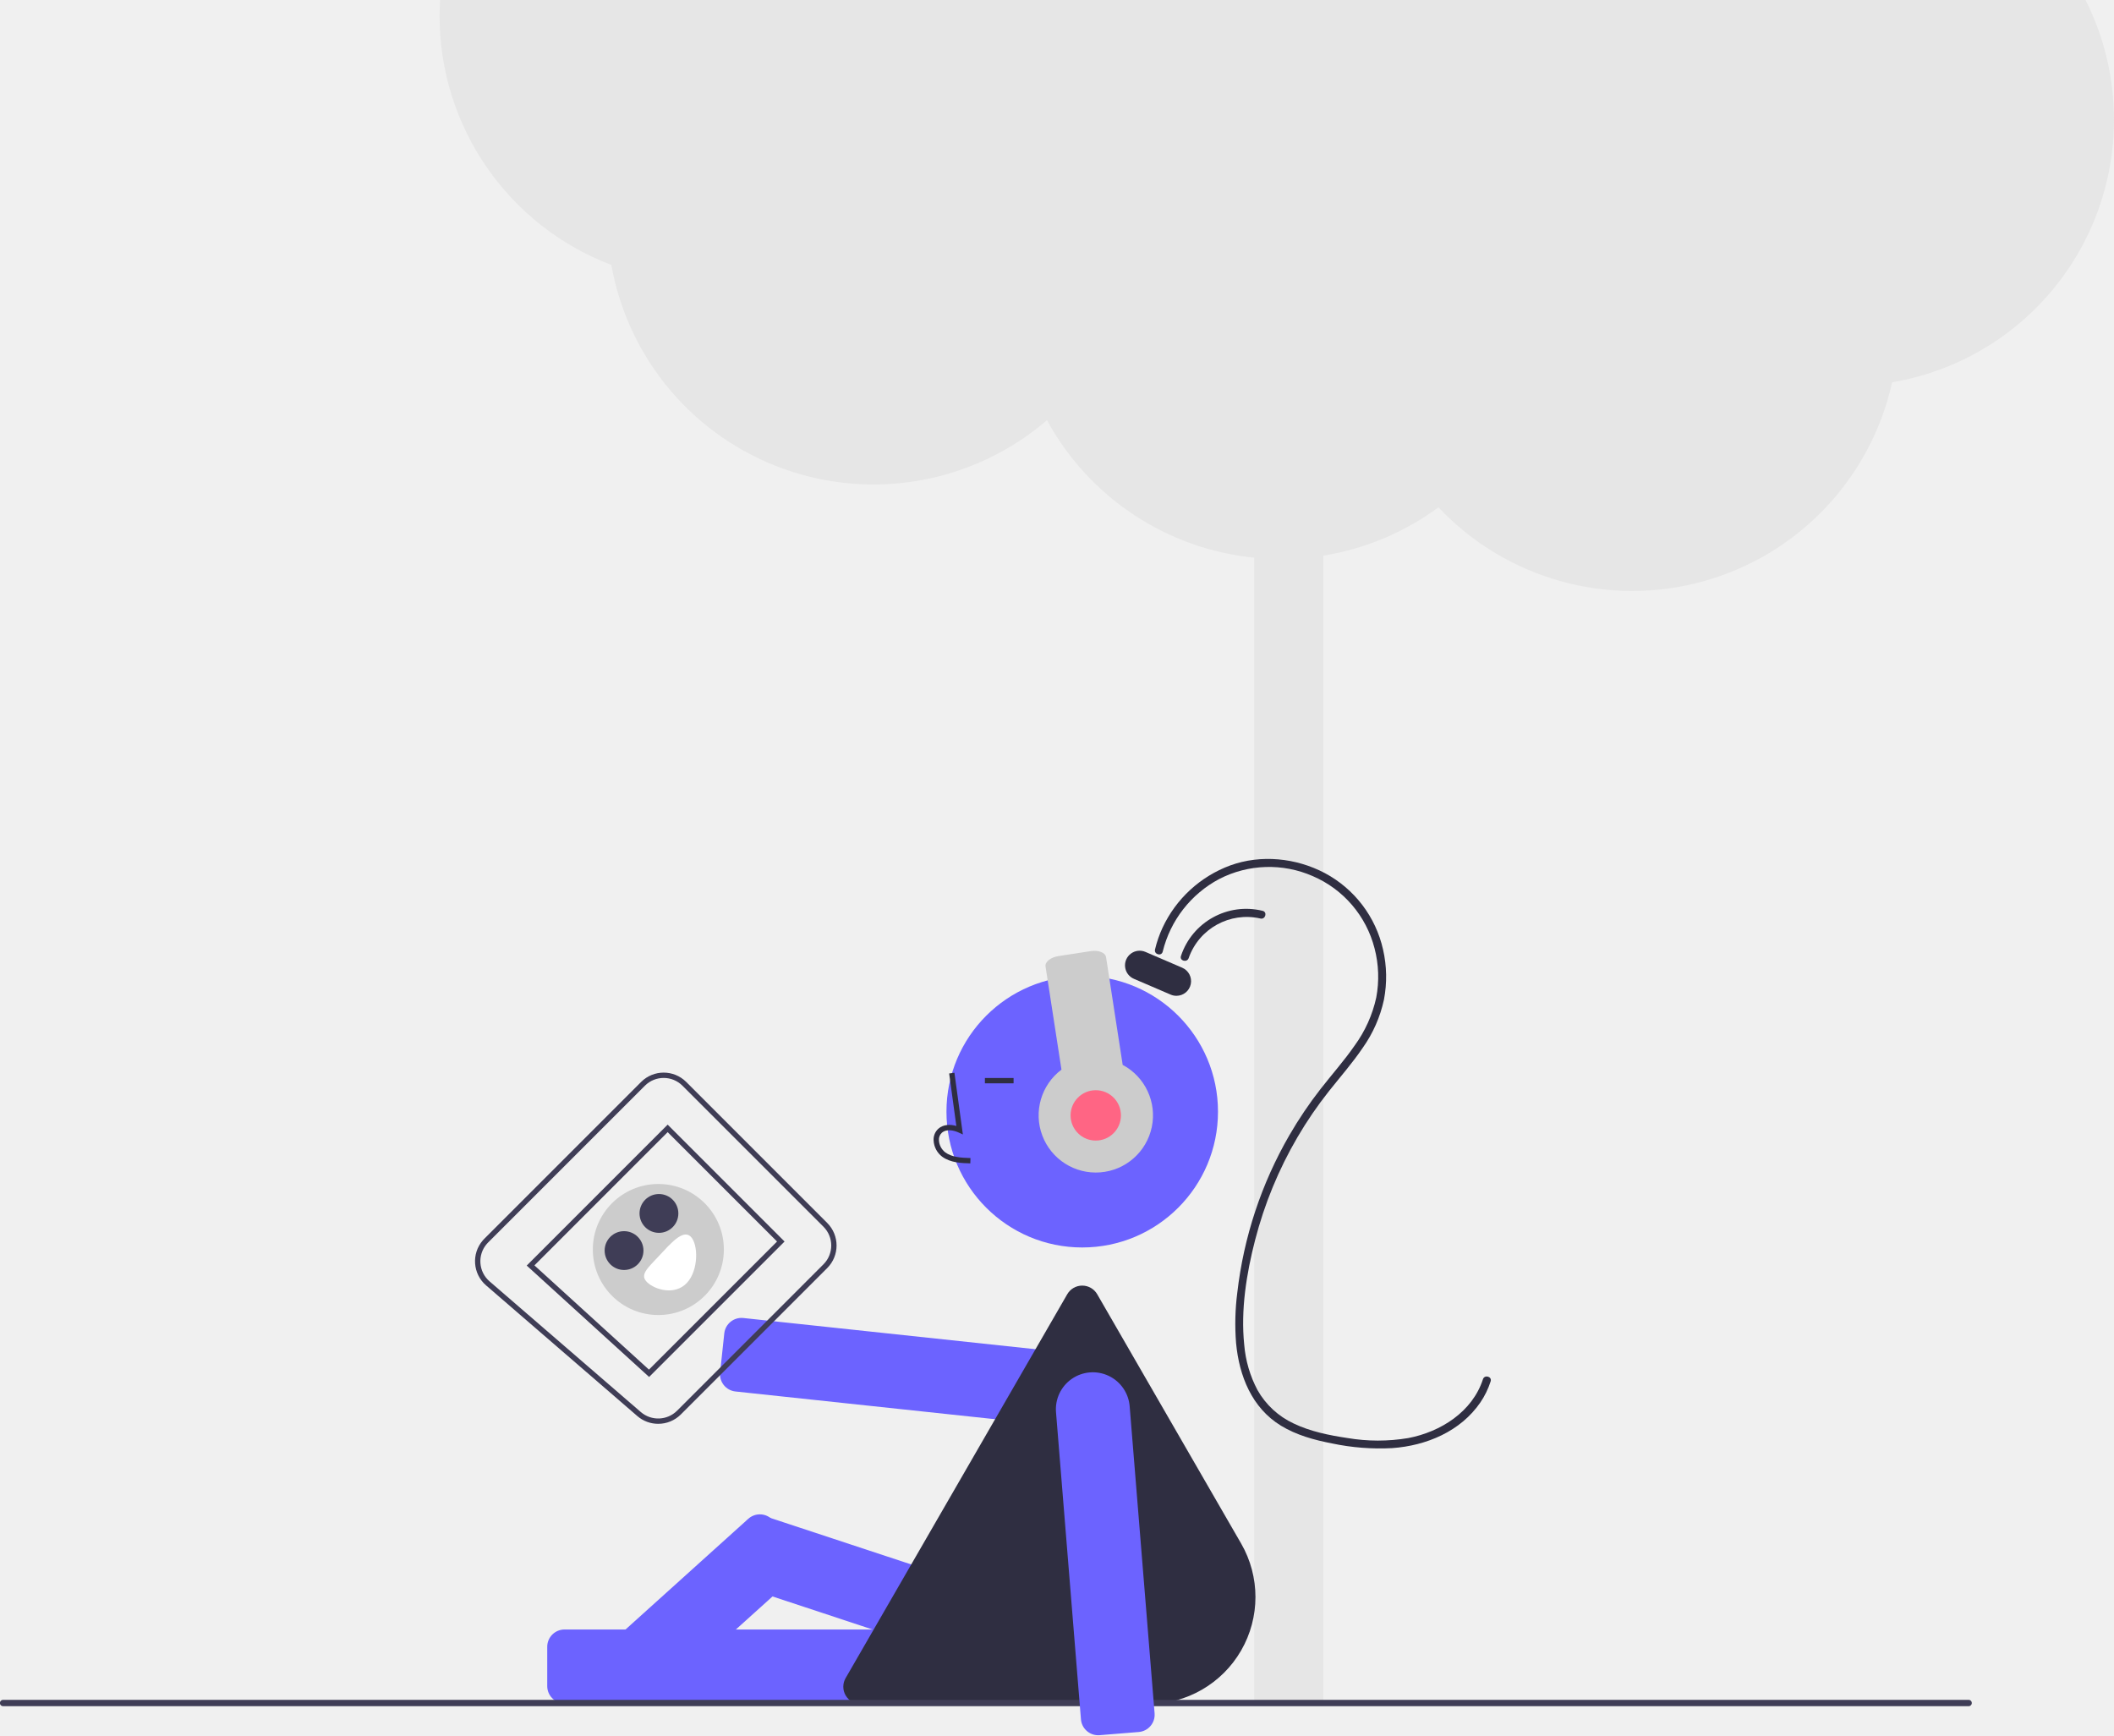
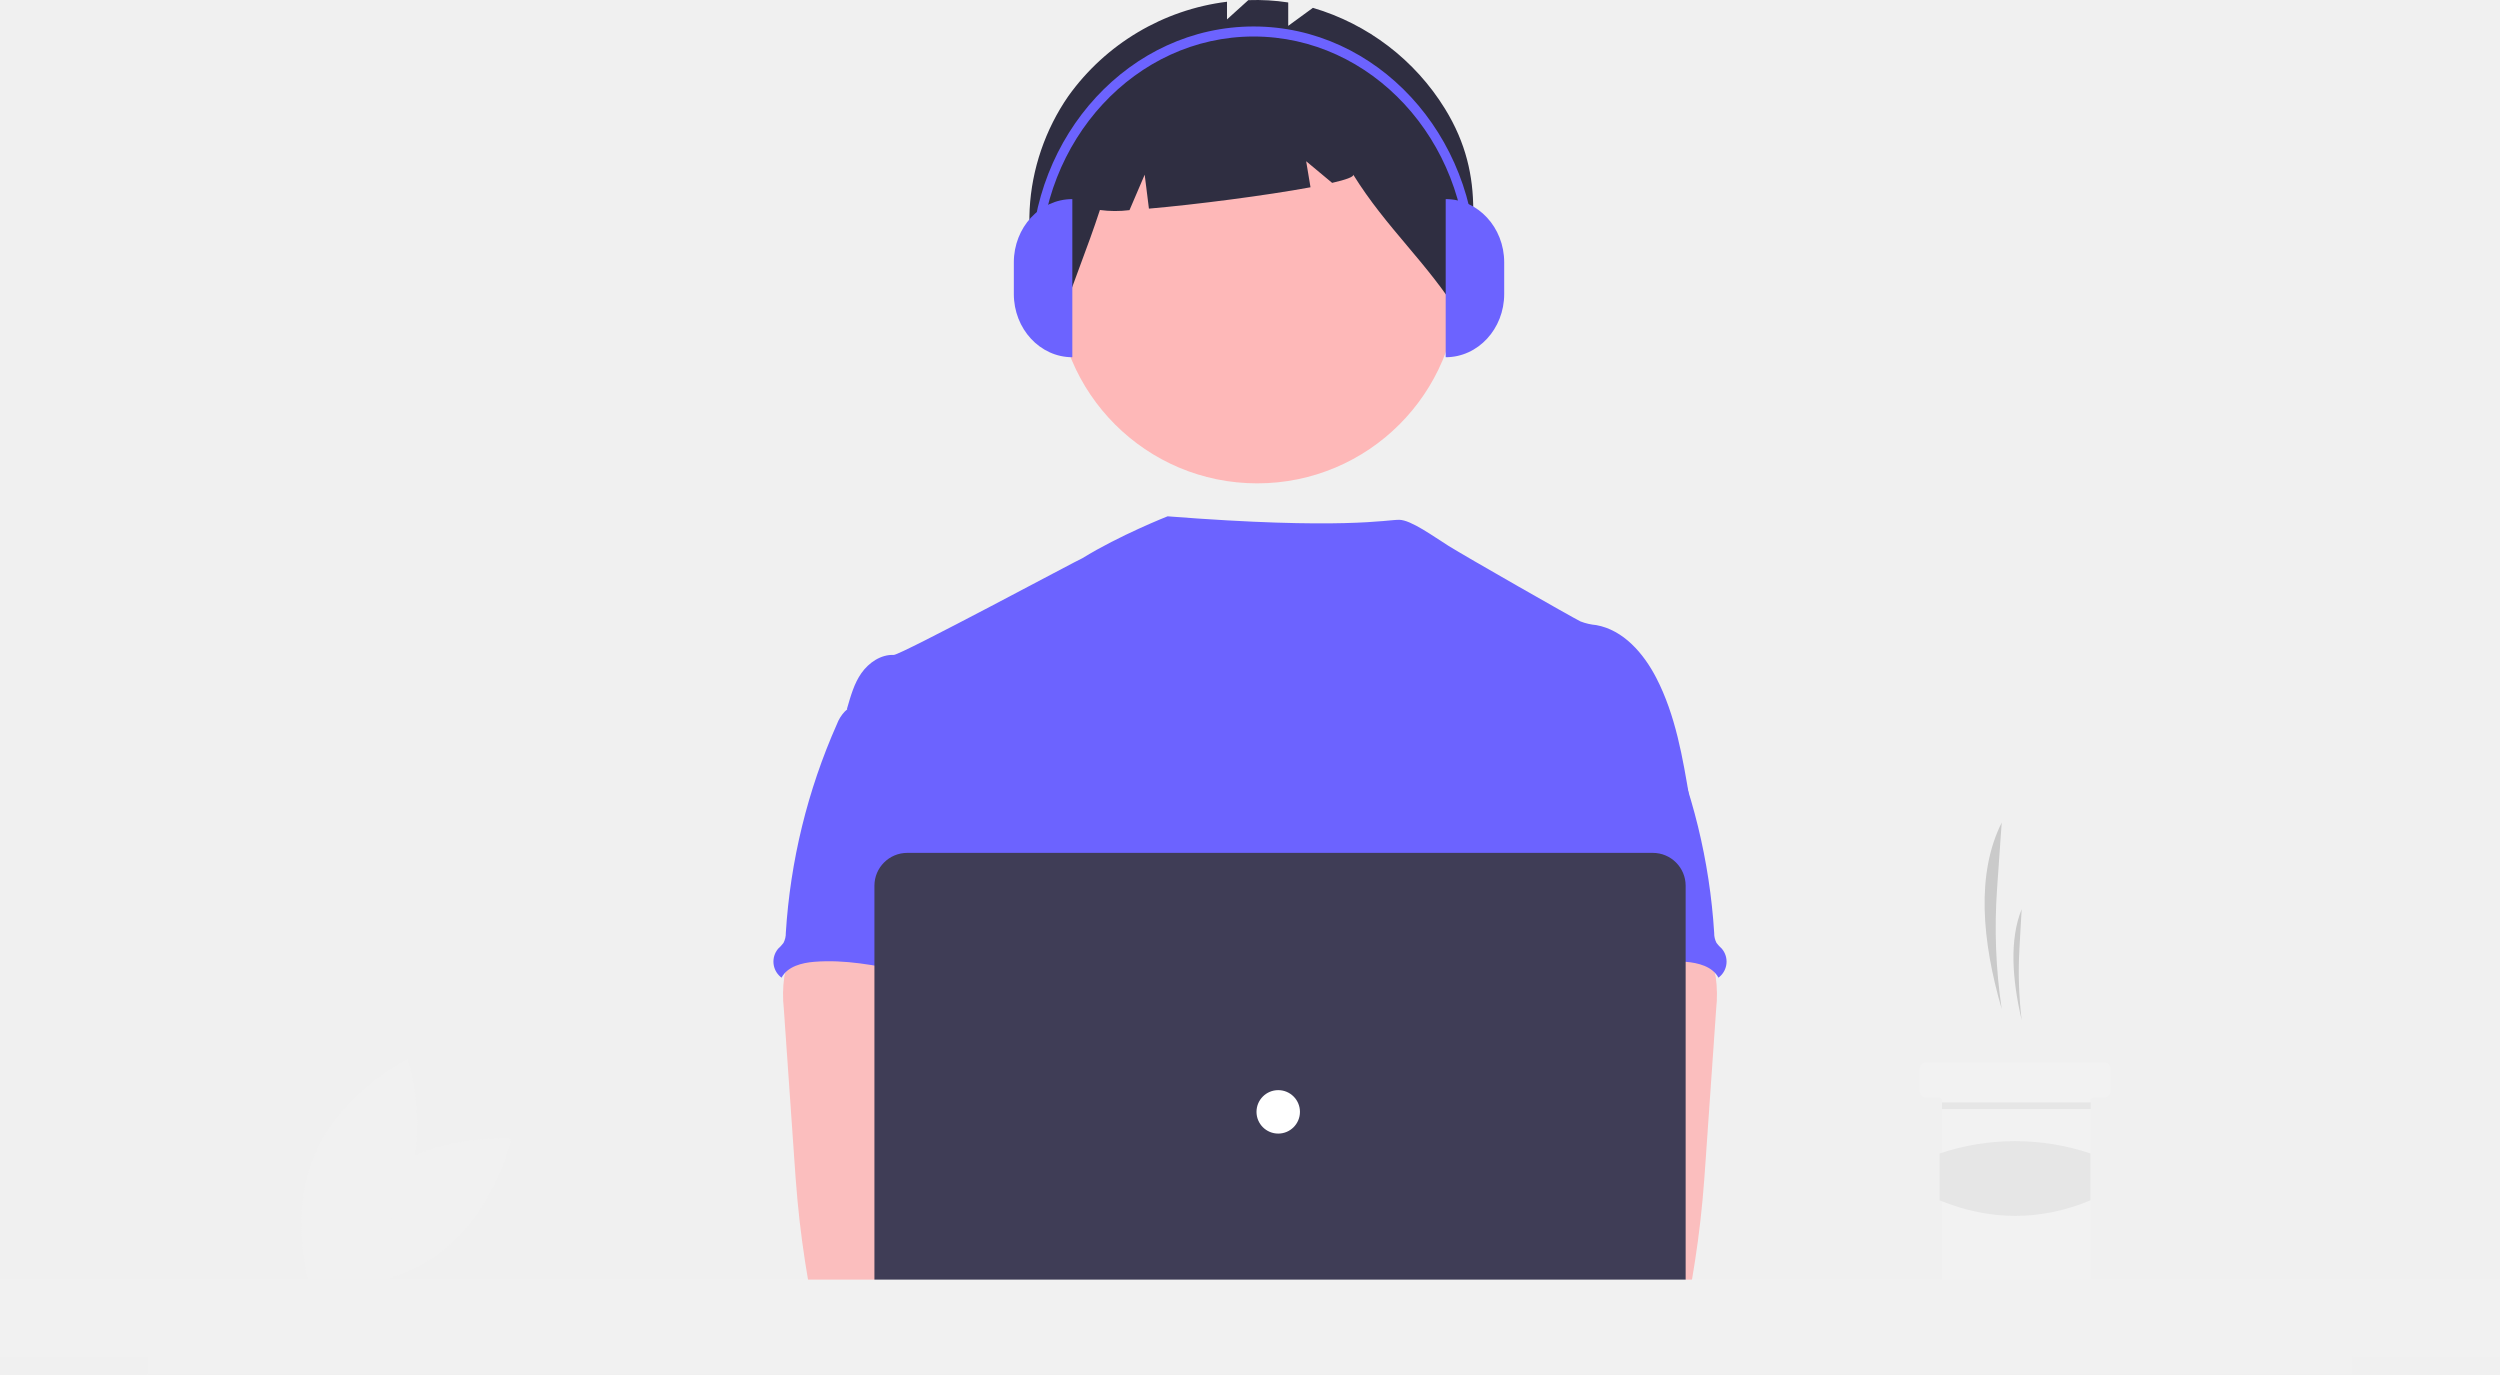
- <svg xmlns="http://www.w3.org/2000/svg" data-name="Layer 1" width="794.124" height="651.849" viewBox="0 0 794.124 651.849">
-   <path d="M986.376,124.075H368.246c-.117,1.986-.184,3.985-.184,6A100.032,100.032,0,0,0,432.594,223.595a100.01,100.01,0,0,0,163.638,58.326,100.029,100.029,0,0,0,77.83,51.653V765.075h26V332.796a99.501,99.501,0,0,0,43.225-18.144A100.006,100.006,0,0,0,913.713,267.688a100.028,100.028,0,0,0,72.663-143.612Z" transform="translate(-202.9382 -124.0754)" fill="#e6e6e6" />
-   <path d="M595.701,659.15a14.096,14.096,0,0,1-1.5-.08L479.22,646.792a6.5,6.5,0,0,1-5.773-7.153l1.567-14.676.497.053-.497-.053a6.507,6.507,0,0,1,7.153-5.773L597.148,631.467a13.881,13.881,0,0,1-1.447,27.683Z" transform="translate(-202.9382 -124.0754)" fill="#6c63ff" />
-   <path d="M538.021,763.957H415.007a6.507,6.507,0,0,1-6.5-6.5V742.698a6.507,6.507,0,0,1,6.5-6.5H538.021a6.507,6.507,0,0,1,6.5,6.5v14.759A6.507,6.507,0,0,1,538.021,763.957Z" transform="translate(-202.9382 -124.0754)" fill="#6c63ff" />
-   <path d="M600.42,758.873a6.489,6.489,0,0,1-2.045-.331L481.564,719.973a6.507,6.507,0,0,1-4.135-8.21l4.628-14.015.475.157-.475-.157a6.5,6.5,0,0,1,8.21-4.134l116.812,38.569a6.507,6.507,0,0,1,4.135,8.21L606.586,754.408a6.509,6.509,0,0,1-6.166,4.465Z" transform="translate(-202.9382 -124.0754)" fill="#6c63ff" />
-   <path d="M445.85,764.179q-.171,0-.344-.009a6.456,6.456,0,0,1-4.492-2.139l-9.884-10.961a6.508,6.508,0,0,1,.475-9.18l52.425-47.269a6.501,6.501,0,0,1,9.18.475l9.884,10.962a6.508,6.508,0,0,1-.475,9.18l-52.425,47.269A6.453,6.453,0,0,1,445.85,764.179Z" transform="translate(-202.9382 -124.0754)" fill="#6c63ff" />
-   <circle cx="406.538" cy="417.616" r="51" fill="#6c63ff" />
-   <path d="M634.357,764.192H526.236a6.486,6.486,0,0,1-5.629-9.75l83.241-144.177a6.5,6.5,0,0,1,11.259,0l54.061,93.636a40.194,40.194,0,0,1-34.809,60.291Z" transform="translate(-202.9382 -124.0754)" fill="#2f2e41" />
-   <path d="M567.439,561.101c-3.306-.092-7.42-.207-10.59-2.522a8.134,8.134,0,0,1-3.2-6.072,5.471,5.471,0,0,1,1.86-4.494c1.655-1.399,4.073-1.727,6.678-.961l-2.699-19.726,1.981-.271,3.173,23.19-1.655-.759c-1.918-.88-4.552-1.327-6.188.055a3.515,3.515,0,0,0-1.153,2.896,6.147,6.147,0,0,0,2.381,4.528c2.467,1.802,5.746,2.034,9.466,2.138Z" transform="translate(-202.9382 -124.0754)" fill="#2f2e41" />
-   <rect x="369.979" y="404.952" width="10.772" height="2" fill="#2f2e41" />
-   <path d="M639.715,481.544A42.233,42.233,0,0,1,660.961,454.266a40.882,40.882,0,0,1,35.083-1.089,40.417,40.417,0,0,1,23.244,27.143,42.153,42.153,0,0,1,.64,18.489,47.958,47.958,0,0,1-8.098,18.002c-3.951,5.721-8.595,10.913-12.859,16.394a152.005,152.005,0,0,0-11.666,17.3,153.066,153.066,0,0,0-19.574,59.127,91.18,91.18,0,0,0-.459,18.984c1.148,12.286,5.908,24.32,16.833,31.005,5.808,3.554,12.511,5.39,19.142,6.674A87.126,87.126,0,0,0,725.903,668.066c12.843-.913,25.695-6.272,33.154-17.187a30.621,30.621,0,0,0,3.838-7.885c.594-1.842-2.302-2.63-2.893-.798-3.951,12.248-15.94,19.797-28.074,22.099a68.674,68.674,0,0,1-22.826-.022c-6.862-1.025-13.934-2.443-20.224-5.471a30.284,30.284,0,0,1-13.559-12.535,44.192,44.192,0,0,1-4.994-17.088c-1.337-13.084.84-26.629,4.1-39.285a151.203,151.203,0,0,1,15.899-38.613,148.487,148.487,0,0,1,11.814-17.286c4.297-5.417,8.882-10.627,12.757-16.366a49.304,49.304,0,0,0,7.925-18.022,45.676,45.676,0,0,0-.326-18.785,43.288,43.288,0,0,0-21.891-28.775c-10.808-5.701-23.976-7.066-35.537-2.865a45.386,45.386,0,0,0-25.41,23.375,43.268,43.268,0,0,0-2.835,8.19c-.442,1.878,2.45,2.679,2.893.798Z" transform="translate(-202.9382 -124.0754)" fill="#2f2e41" />
-   <path d="M649.463,483.983a23.094,23.094,0,0,1,26.966-14.861c1.878.439,2.68-2.453.798-2.893a25.815,25.815,0,0,0-30.657,16.956c-.629,1.83,2.268,2.615,2.893.798Z" transform="translate(-202.9382 -124.0754)" fill="#2f2e41" />
-   <path d="M644.859,498.154a5.47,5.47,0,0,1-2.164-.447l-13.781-5.923a5.5,5.5,0,1,1,4.343-10.106l13.781,5.923a5.5,5.5,0,0,1-2.18,10.553Z" transform="translate(-202.9382 -124.0754)" fill="#2f2e41" />
-   <path d="M942.423,765.01h-738.294a1.191,1.191,0,1,1,0-2.381h738.294a1.191,1.191,0,1,1,0,2.381Z" transform="translate(-202.9382 -124.0754)" fill="#3f3d56" />
-   <path d="M624.675,524.105l-6.249-40.49c-.261-1.693-2.845-2.699-5.77-2.248l-12.137,1.873c-2.925.452-5.085,2.19-4.824,3.883l5.983,38.769a21.481,21.481,0,1,0,22.997-1.787Z" transform="translate(-202.9382 -124.0754)" fill="#ccc" />
-   <circle cx="411.624" cy="419" r="9.46" fill="#ff6584" />
-   <path d="M450.193,658.937a11.943,11.943,0,0,1-7.827-2.898l-56.834-49.102a11.983,11.983,0,0,1-1.233-16.902q.285-.33.594-.639l58.88-58.88a11.982,11.982,0,0,1,16.947,0l52.968,52.967a11.997,11.997,0,0,1,0,16.947L458.674,655.444A11.965,11.965,0,0,1,450.193,658.937Zm-64.593-68.834.707.707c-.171.171-.337.35-.495.533a9.983,9.983,0,0,0,1.028,14.081l56.834,49.102a10.022,10.022,0,0,0,13.586-.495l55.014-55.014a9.995,9.995,0,0,0,0-14.119L459.306,531.93a9.983,9.983,0,0,0-14.118,0l-58.88,58.88Z" transform="translate(-202.9382 -124.0754)" fill="#3f3d56" />
-   <path d="M446.779,641.338l-45.981-41.848,52.948-52.948,43.914,43.914Zm-43.084-41.916,43.019,39.152,48.118-48.118-41.086-41.086Z" transform="translate(-202.9382 -124.0754)" fill="#3f3d56" />
-   <circle cx="247.309" cy="469.381" r="24.611" fill="#ccc" />
-   <path d="M462.347,588.566c2.935,2.758,3.09,12.685-1.391,17.454s-11.902,2.575-14.837-.183-.273-5.034,4.209-9.804S459.412,585.808,462.347,588.566Z" transform="translate(-202.9382 -124.0754)" fill="#fff" />
-   <circle cx="234.424" cy="469.782" r="7.292" fill="#3f3d56" />
-   <circle cx="247.532" cy="455.832" r="7.292" fill="#3f3d56" />
-   <path d="M615.464,775.925a6.5,6.5,0,0,1-6.468-5.975l-9.358-115.255a13.88,13.88,0,1,1,27.668-2.247l9.357,115.255a6.508,6.508,0,0,1-5.952,7.005l-14.711,1.194C615.821,775.917,615.642,775.925,615.464,775.925Z" transform="translate(-202.9382 -124.0754)" fill="#6c63ff" />
+ <svg xmlns="http://www.w3.org/2000/svg" data-name="Layer 1" width="878.63" height="483" viewBox="0 0 878.63 483">
+   <path d="M294.716,621.203c-19.511,14.544-25.04,40.135-25.04,40.135s26.104,2.009,45.615-12.535,25.04-40.135,25.04-40.135S314.227,606.659,294.716,621.203Z" transform="translate(-160.6848 -208.5)" fill="#f1f1f1" />
+   <path d="M302.844,628.032c-9.377,22.456-32.862,34.028-32.862,34.028s-8.281-24.837,1.096-47.293,32.862-34.028,32.862-34.028S312.221,605.576,302.844,628.032Z" transform="translate(-160.6848 -208.5)" fill="#f1f1f1" />
+   <path d="M864.187,563.114h0a194.657,194.657,0,0,1-1.633-42.195l1.633-23.307h0c-9,17.908-6.966,41.479,0,65.502Z" transform="translate(-160.6848 -208.5)" fill="#cacaca" />
+   <path d="M871.205,567.013h0a143.091,143.091,0,0,1-.786-25.116l.786-13.873h0C866.875,538.683,867.854,552.713,871.205,567.013Z" transform="translate(-160.6848 -208.5)" fill="#cacaca" />
+   <path d="M902.401,584.17v7.798a2.352,2.352,0,0,1-2.339,2.339h-3.899a.777.777,0,0,0-.78.78v63.943a2.351,2.351,0,0,1-2.339,2.339H845.476a2.341,2.341,0,0,1-2.339-2.339V595.087a.782.782,0,0,0-.78-.78H837.678a2.341,2.341,0,0,1-2.339-2.339v-7.798a2.336,2.336,0,0,1,2.339-2.339h62.383A2.346,2.346,0,0,1,902.401,584.17Z" transform="translate(-160.6848 -208.5)" fill="#f2f2f2" />
+   <rect x="682.522" y="387.445" width="52.246" height="2.339" fill="#e6e6e6" />
+   <path d="M895.383,630.369c-17.483,7.235-35.156,7.315-53.026,0v-16.481a83.274,83.274,0,0,1,53.026,0Z" transform="translate(-160.6848 -208.5)" fill="#e6e6e6" />
+   <circle id="fff0188c-9915-4c0d-8339-9317a77083e8" data-name="Ellipse 276" cx="441.853" cy="99.211" r="70.666" fill="#feb8b8" />
+   <path id="ac220ed6-7c3f-4d1e-8d82-3295770c496a-600" data-name="Path 1461" d="M668.54,246.746a81.614,81.614,0,0,0-46.43-35.492l-8.675,6.331v-8.22a75.123,75.123,0,0,0-14.032-.817l-7.485,6.772V209.11a80.834,80.834,0,0,0-55.763,33.169c-16.254,23.432-18.998,56.032-3.011,79.652,4.388-13.487,9.715-26.142,14.104-39.628a39.916,39.916,0,0,0,10.399.05l5.339-12.459,1.492,11.931c16.55-1.441,41.096-4.607,56.785-7.508l-1.526-9.154,9.128,7.606c4.806-1.106,7.66-2.11,7.425-2.877,11.668,18.811,25.948,30.826,37.616,49.637C678.337,293.006,683.437,270.951,668.54,246.746Z" transform="translate(-160.6848 -208.5)" fill="#2f2e41" />
+   <path d="M754.52,489.43c-2.43-14.619-4.936-29.519-11.731-42.689-4.466-8.626-11.554-16.847-21.11-18.552a20.422,20.422,0,0,1-5.497-1.272c-2.8-1.349-40.425-22.827-46.405-26.568-5.135-3.212-13.24-9.158-17.327-9.158-4.112-.09-19.878,3.579-81.414-1.231,0,0-16.905,6.663-29.985,14.743-.198-.131-63.869,34.06-66.261,33.97-4.53-.191-8.741,2.71-11.338,6.362-2.596,3.652-3.814,8.174-5.089,12.546,13.907,30.97,26.631,61.98,40.539,92.95a7.931,7.931,0,0,1,1.006,3.815,9.31,9.31,0,0,1-1.73,3.815c-6.82,10.956-6.603,24.736-5.858,37.613.746,12.877,1.668,26.478-4.087,38.02-1.565,3.169-3.601,6.069-5.089,9.238-3.486,7.177-4.746,30.131-2.71,37.842l255.121,7.309C730.067,673.102,754.52,489.43,754.52,489.43Z" transform="translate(-160.6848 -208.5)" fill="#6c63ff" />
+   <path id="bb46eb08-8e3e-4ac5-913b-26d221d967b9-601" data-name="Path 1421" d="M436.31,551.903a45.043,45.043,0,0,0-.153,11.109l3.657,52.513c.343,4.949.681,9.887,1.146,14.824.877,9.581,2.188,19.086,3.815,28.578a5.09,5.09,0,0,0,5.216,4.949c16.096,3.406,32.726,3.27,49.153,2.342,25.067-1.399,89.198-4.046,93.116-9.136s1.635-13.322-3.474-17.438-89.739-14.149-89.739-14.149c.827-6.553,3.321-12.724,5.688-18.946,4.25-11.035,8.22-22.432,8.297-34.253s-4.377-24.25-14.061-31.022c-7.966-5.56-18.221-6.591-27.928-6.362-7.062.203-19.265-1.489-25.716,1.272C440.223,538.431,437.264,546.905,436.31,551.903Z" transform="translate(-160.6848 -208.5)" fill="#fbbebe" />
+   <path id="efe93a1e-ccdd-49fd-af5f-e26394aa0937-602" data-name="Path 1430" d="M457.627,458.523a13.17,13.17,0,0,0-2.824,4.518A213.588,213.588,0,0,0,436.862,536.356a7.329,7.329,0,0,1-.827,3.55,15.535,15.535,0,0,1-1.87,2.023,7.024,7.024,0,0,0,.84,9.898q.173.146.356.281c2.099-3.951,7.125-5.242,11.592-5.586,21.389-1.692,42.282,8.259,63.734,7.508-1.514-5.23-3.691-10.256-4.925-15.548-5.459-23.502,8.156-49.089-.191-71.726-1.667-4.53-4.453-8.983-8.843-10.968a23.555,23.555,0,0,0-5.662-1.499c-5.421-.98-16.212-5.166-21.453-3.486-1.935.624-2.697,2.443-4.301,3.542C462.877,455.902,459.646,456.474,457.627,458.523Z" transform="translate(-160.6848 -208.5)" fill="#6c63ff" />
+   <path id="a38c3c09-000b-42b7-8619-0229d8aff5e9-603" data-name="Path 1421" d="M754.672,536.183c-6.451-2.762-18.653-1.069-25.716-1.272-9.707-.229-19.962.802-27.928,6.362-9.684,6.772-14.137,19.201-14.061,31.022s4.046,23.218,8.297,34.253c2.366,6.222,4.861,12.393,5.688,18.946,0,0-84.63,10.034-89.739,14.149s-7.392,12.348-3.474,17.438,126.173,10.2,142.269,6.794a5.09,5.09,0,0,0,5.216-4.949c1.627-9.491,2.937-18.996,3.815-28.578.465-4.937.802-9.874,1.146-14.824l3.657-52.513a45.043,45.043,0,0,0-.153-11.109C762.736,546.905,759.777,538.431,754.672,536.183Z" transform="translate(-160.6848 -208.5)" fill="#fbbebe" />
+   <path id="bd3879bf-5d05-49be-b690-c4d97e29a2ab-604" data-name="Path 1430" d="M734.687,454.346c-1.603-1.099-2.366-2.918-4.301-3.542-5.241-1.68-16.032,2.507-21.453,3.486a23.555,23.555,0,0,0-5.662,1.499c-4.389,1.985-7.175,6.438-8.843,10.968-8.347,22.637,5.268,48.224-.191,71.726-1.234,5.293-3.411,10.318-4.925,15.548,21.453.751,42.346-9.2,63.734-7.508,4.467.343,9.493,1.635,11.592,5.586q.183-.135.356-.281a7.024,7.024,0,0,0,.84-9.898,15.535,15.535,0,0,1-1.87-2.023,7.329,7.329,0,0,1-.827-3.55,213.588,213.588,0,0,0-17.941-73.316,13.17,13.17,0,0,0-2.824-4.518C740.354,456.474,737.123,455.902,734.687,454.346Z" transform="translate(-160.6848 -208.5)" fill="#6c63ff" />
+   <circle cx="420.924" cy="438.81" r="19.073" fill="#fbbebe" />
+   <circle cx="463.156" cy="438.81" r="19.073" fill="#fbbebe" />
+   <path d="M741.572,690.288H479.542a11.552,11.552,0,0,1-11.539-11.539V519.783a11.552,11.552,0,0,1,11.539-11.539H741.572a11.552,11.552,0,0,1,11.539,11.539V678.75A11.552,11.552,0,0,1,741.572,690.288Z" transform="translate(-160.6848 -208.5)" fill="#3f3d56" />
+   <circle id="bf1cdf42-3b4f-4239-91c9-f6802a29e918" data-name="Ellipse 263" cx="449.236" cy="390.766" r="7.635" fill="#fff" />
+   <polygon points="878.63 449.724 0 449.724 0 476.724 51.97 476.724 51.97 483 826.68 483 826.68 476.724 878.63 476.724 878.63 449.724" fill="#f1f1f1" />
+   <path d="M537.556,334.049h0c-11.355,0-20.559-9.952-20.559-22.229h0V300.705c0-12.277,9.205-22.229,20.559-22.229h0v55.574Z" transform="translate(-160.6848 -208.5)" fill="#6c63ff" />
+   <path d="M668.779,278.476h0c11.355,0,20.559,9.952,20.559,22.229v11.115c0,12.277-9.205,22.229-20.559,22.229h0V278.476Z" transform="translate(-160.6848 -208.5)" fill="#6c63ff" />
+   <path d="M679.553,302.452h-3.262c0-44.73-33.656-81.121-75.026-81.121-41.369,0-75.026,36.391-75.026,81.121h-3.262c0-46.675,35.12-84.648,78.288-84.648C644.433,217.804,679.553,255.777,679.553,302.452Z" transform="translate(-160.6848 -208.5)" fill="#6c63ff" />
</svg>
